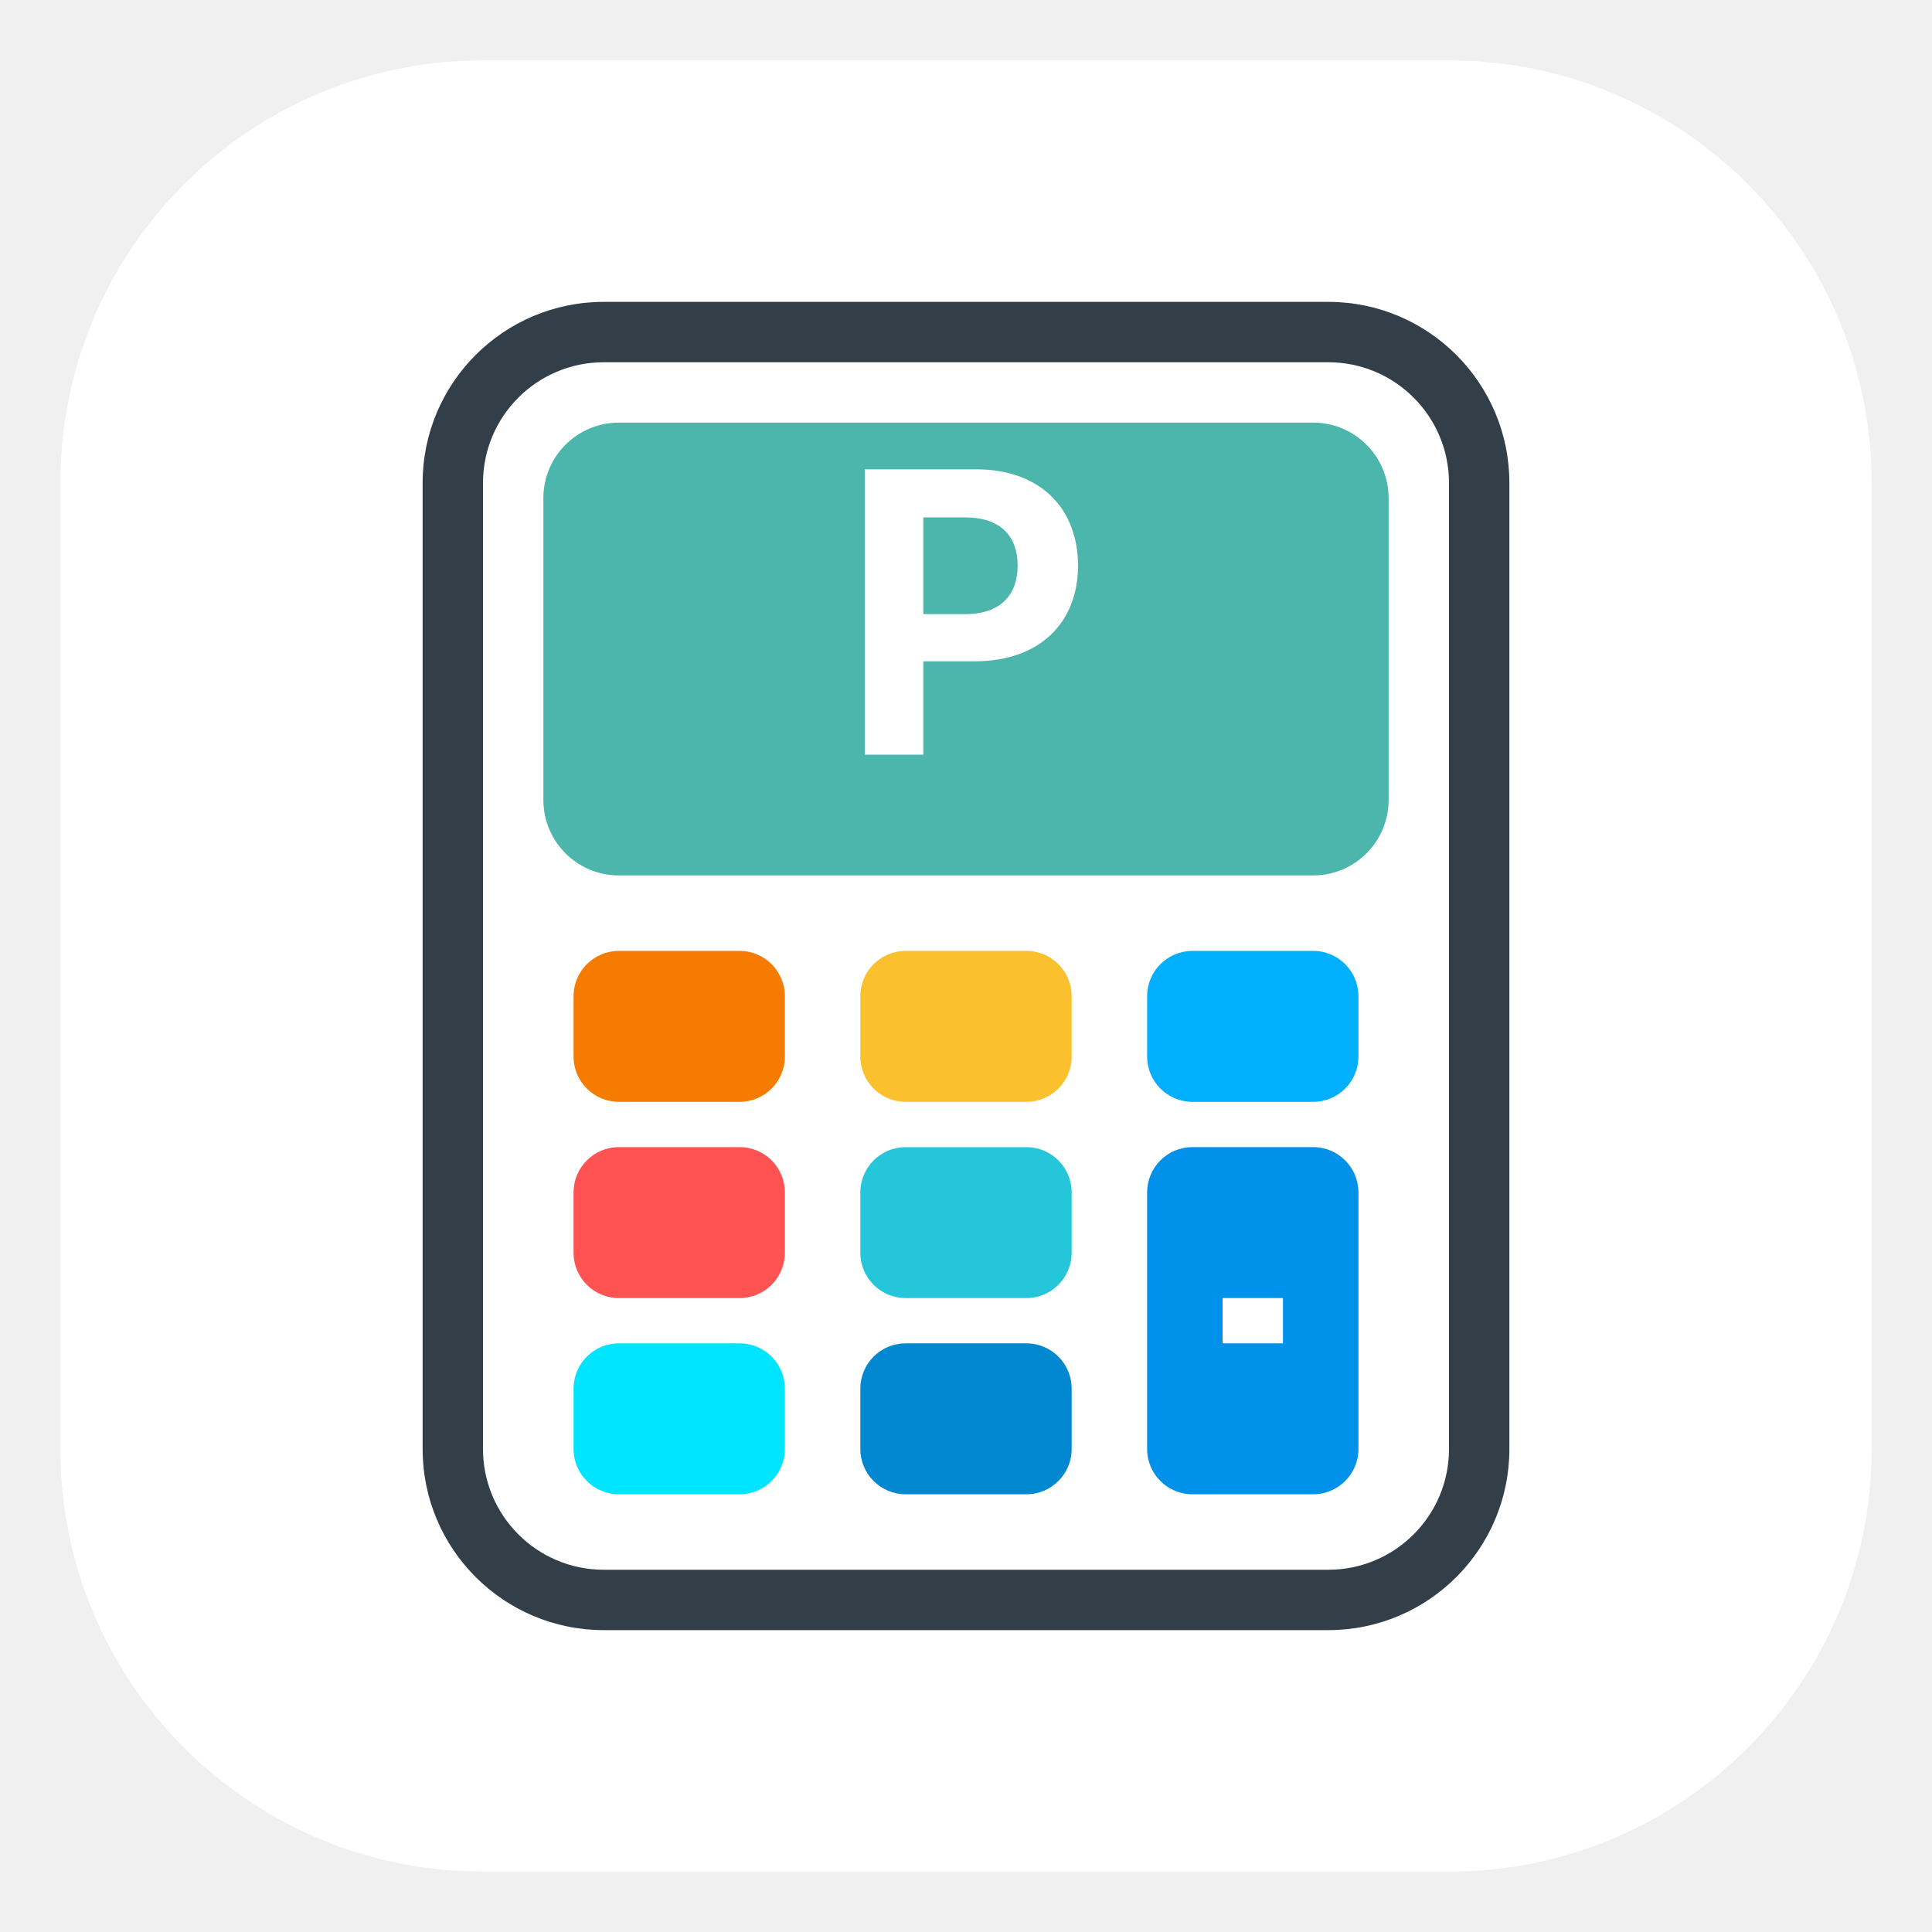
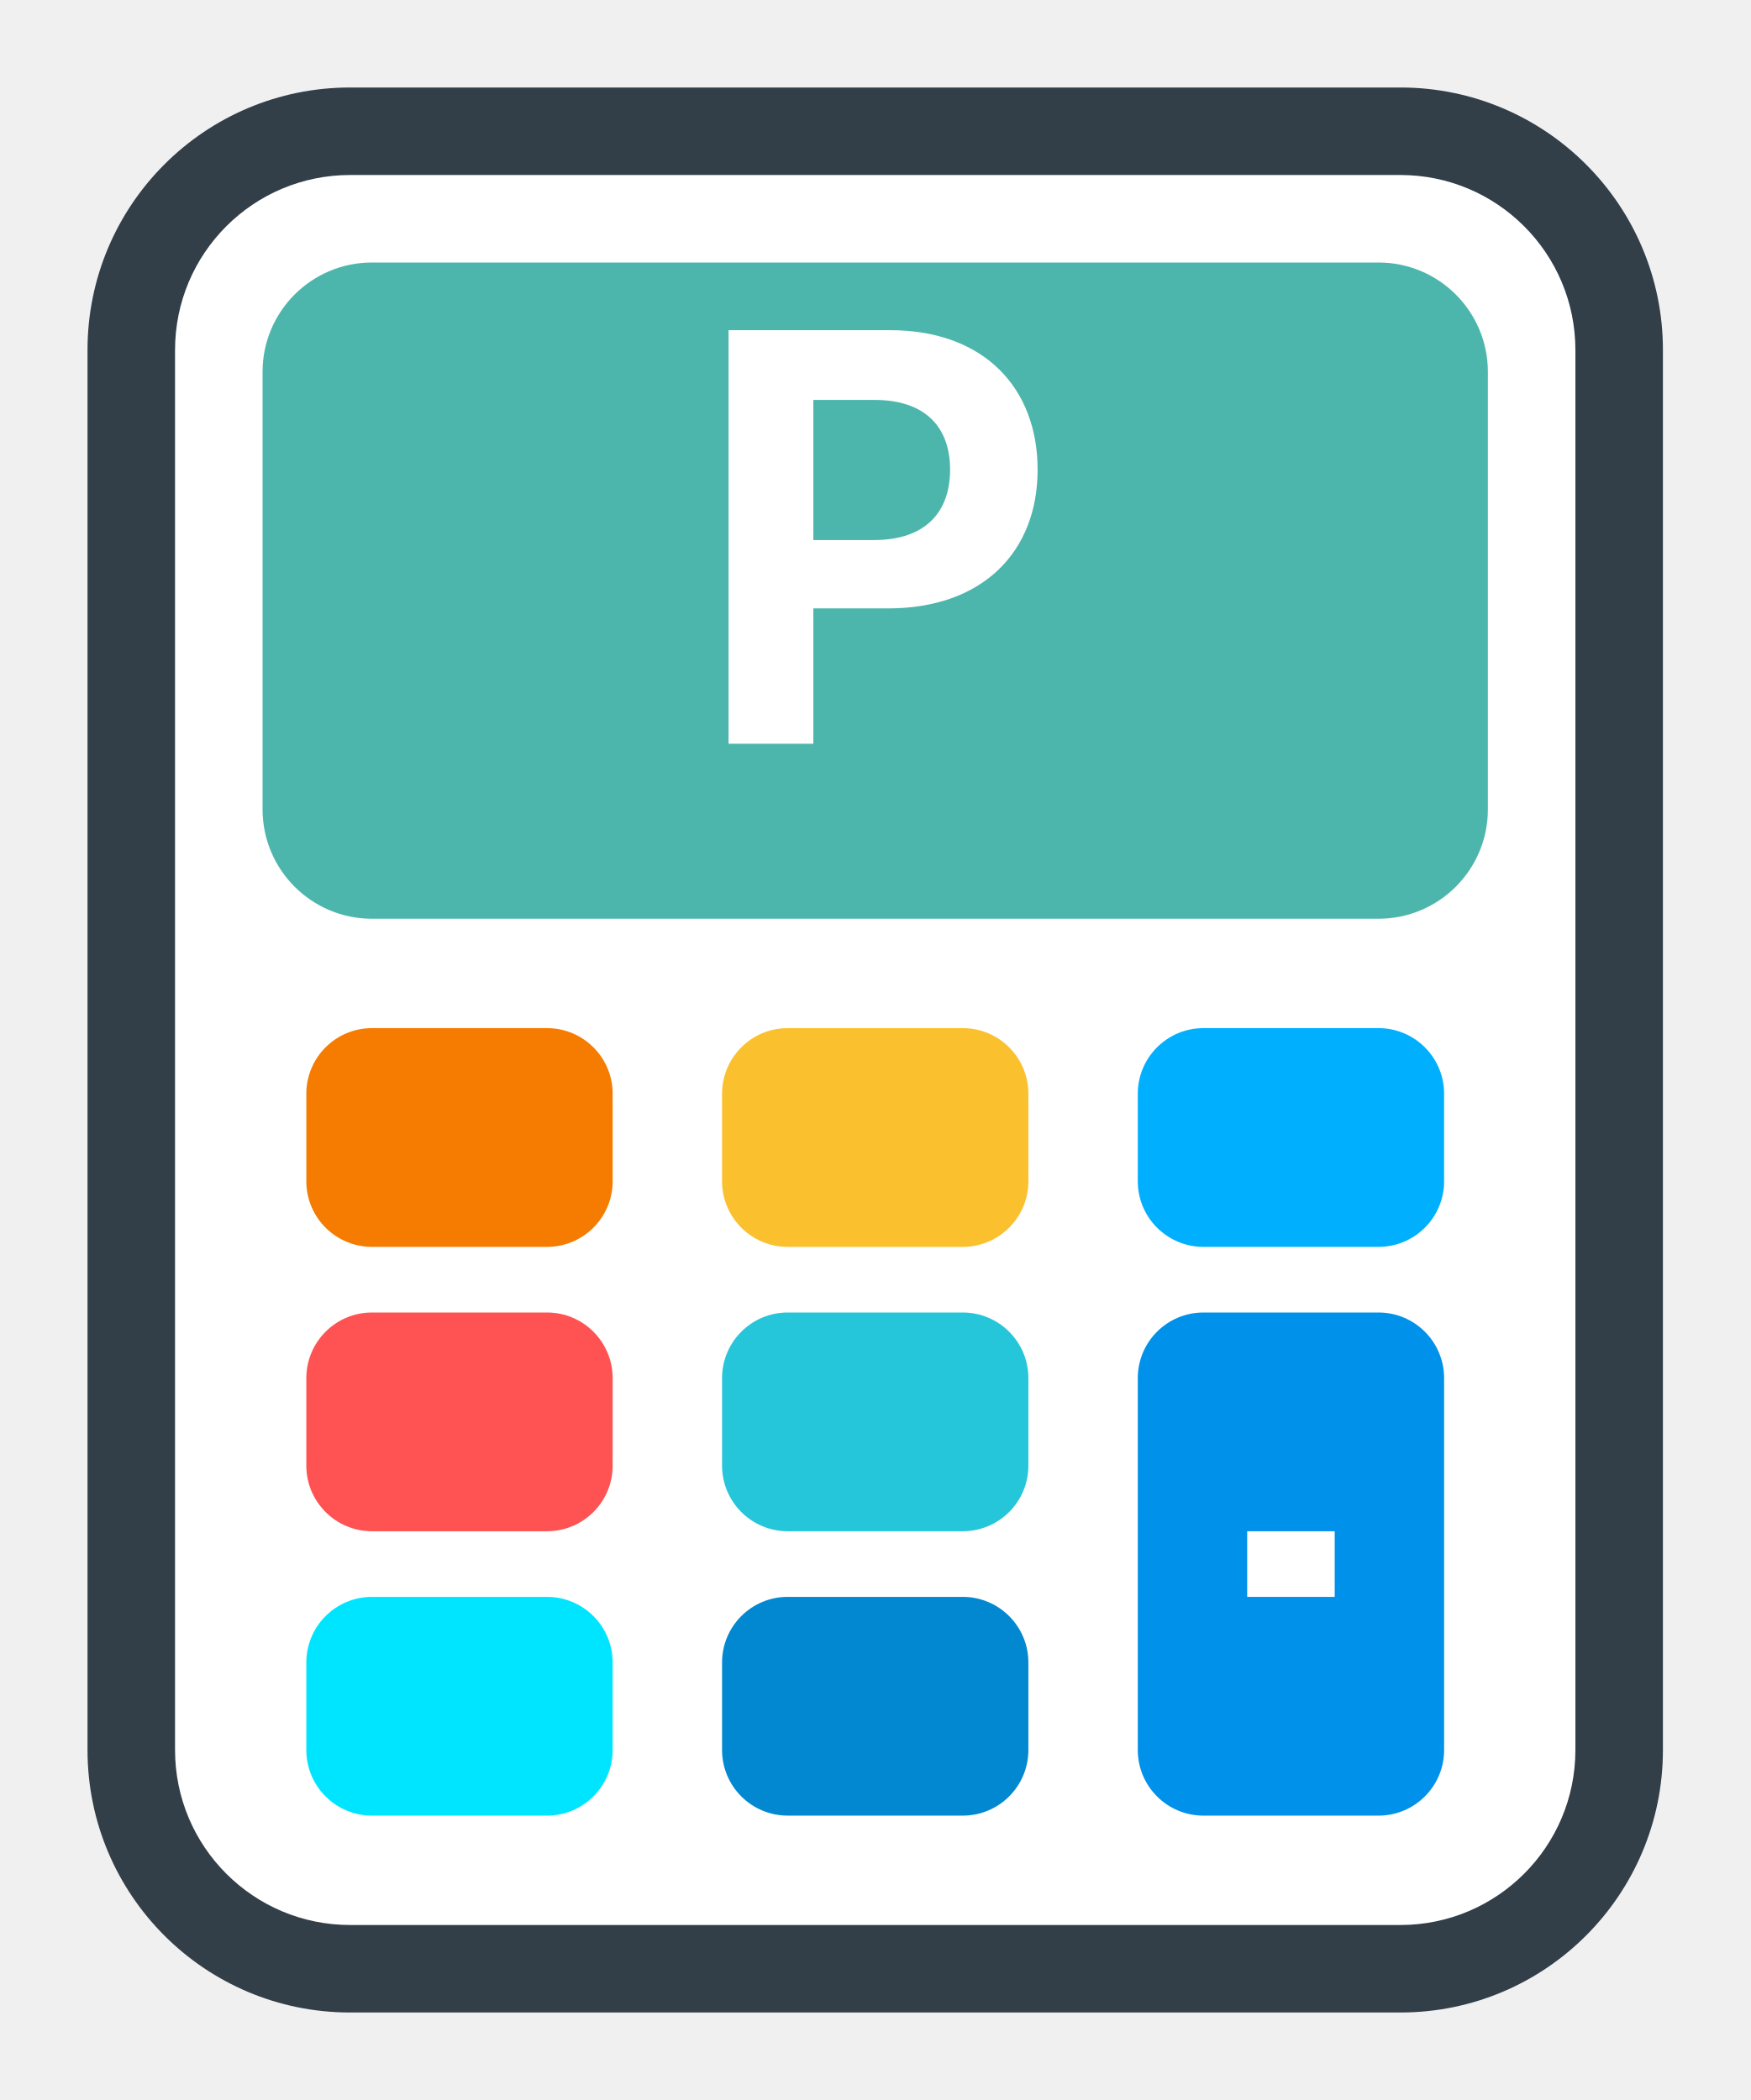
- <svg xmlns="http://www.w3.org/2000/svg" viewBox="0 0 64 64">
-   <rect x="2" y="2" width="60" height="60" rx="14" fill="#ffffff" />
+ <svg xmlns="http://www.w3.org/2000/svg" viewBox="12 8 40 48">
  <rect x="14" y="10" width="36" height="44" rx="6" fill="#323e48" />
  <rect x="16" y="12" width="32" height="40" rx="4" fill="#ffffff" />
  <rect x="18" y="14" width="28" height="15" rx="2.5" fill="#4db6ac" />
  <text x="32" y="25" font-family="system-ui, -apple-system, sans-serif" font-weight="bold" font-size="13" fill="#ffffff" text-anchor="middle">P</text>
  <rect x="19" y="31.5" width="7" height="5" rx="1.5" fill="#f57c00" />
  <rect x="28.5" y="31.5" width="7" height="5" rx="1.5" fill="#fbc02d" />
  <rect x="38" y="31.5" width="7" height="5" rx="1.5" fill="#00b0ff" />
  <rect x="19" y="38" width="7" height="5" rx="1.5" fill="#ff5252" />
  <rect x="28.5" y="38" width="7" height="5" rx="1.5" fill="#26c6da" />
  <rect x="19" y="44.5" width="7" height="5" rx="1.5" fill="#00e5ff" />
  <rect x="28.5" y="44.5" width="7" height="5" rx="1.5" fill="#0288d1" />
  <rect x="38" y="38" width="7" height="11.5" rx="1.5" fill="#0091ea" />
  <rect x="40.5" y="43" width="2" height="1.5" fill="#ffffff" />
</svg>
